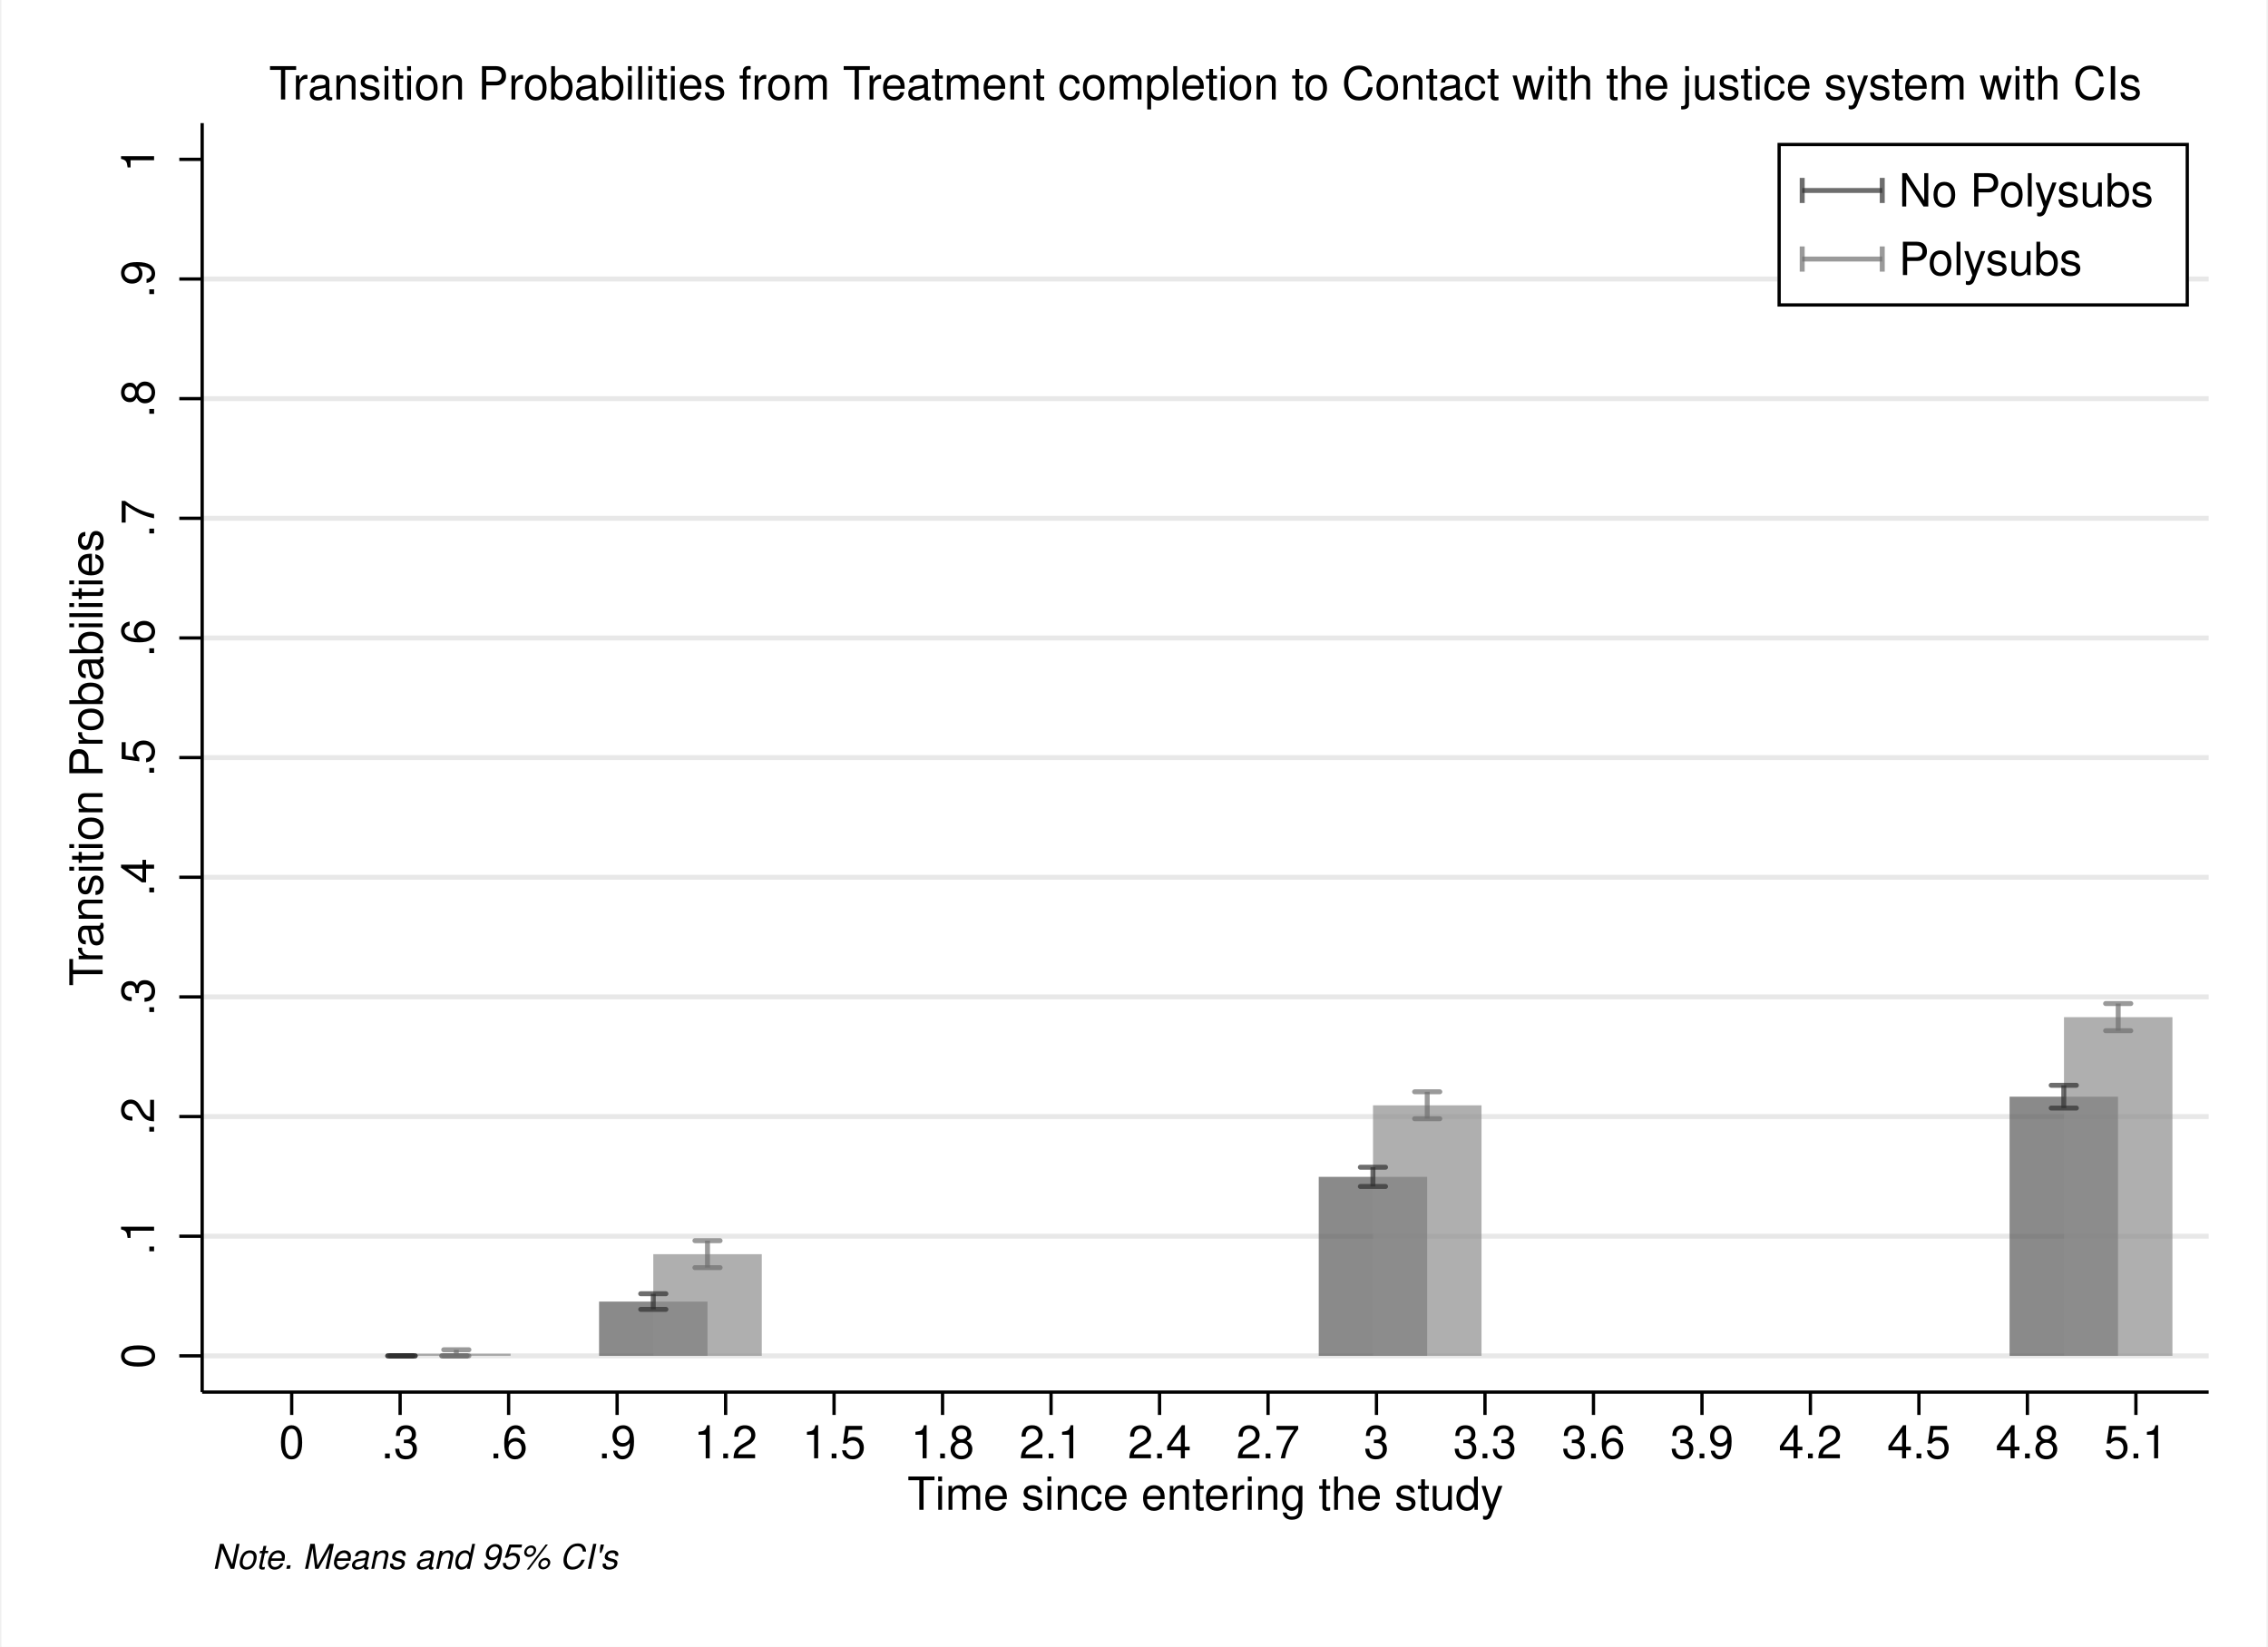
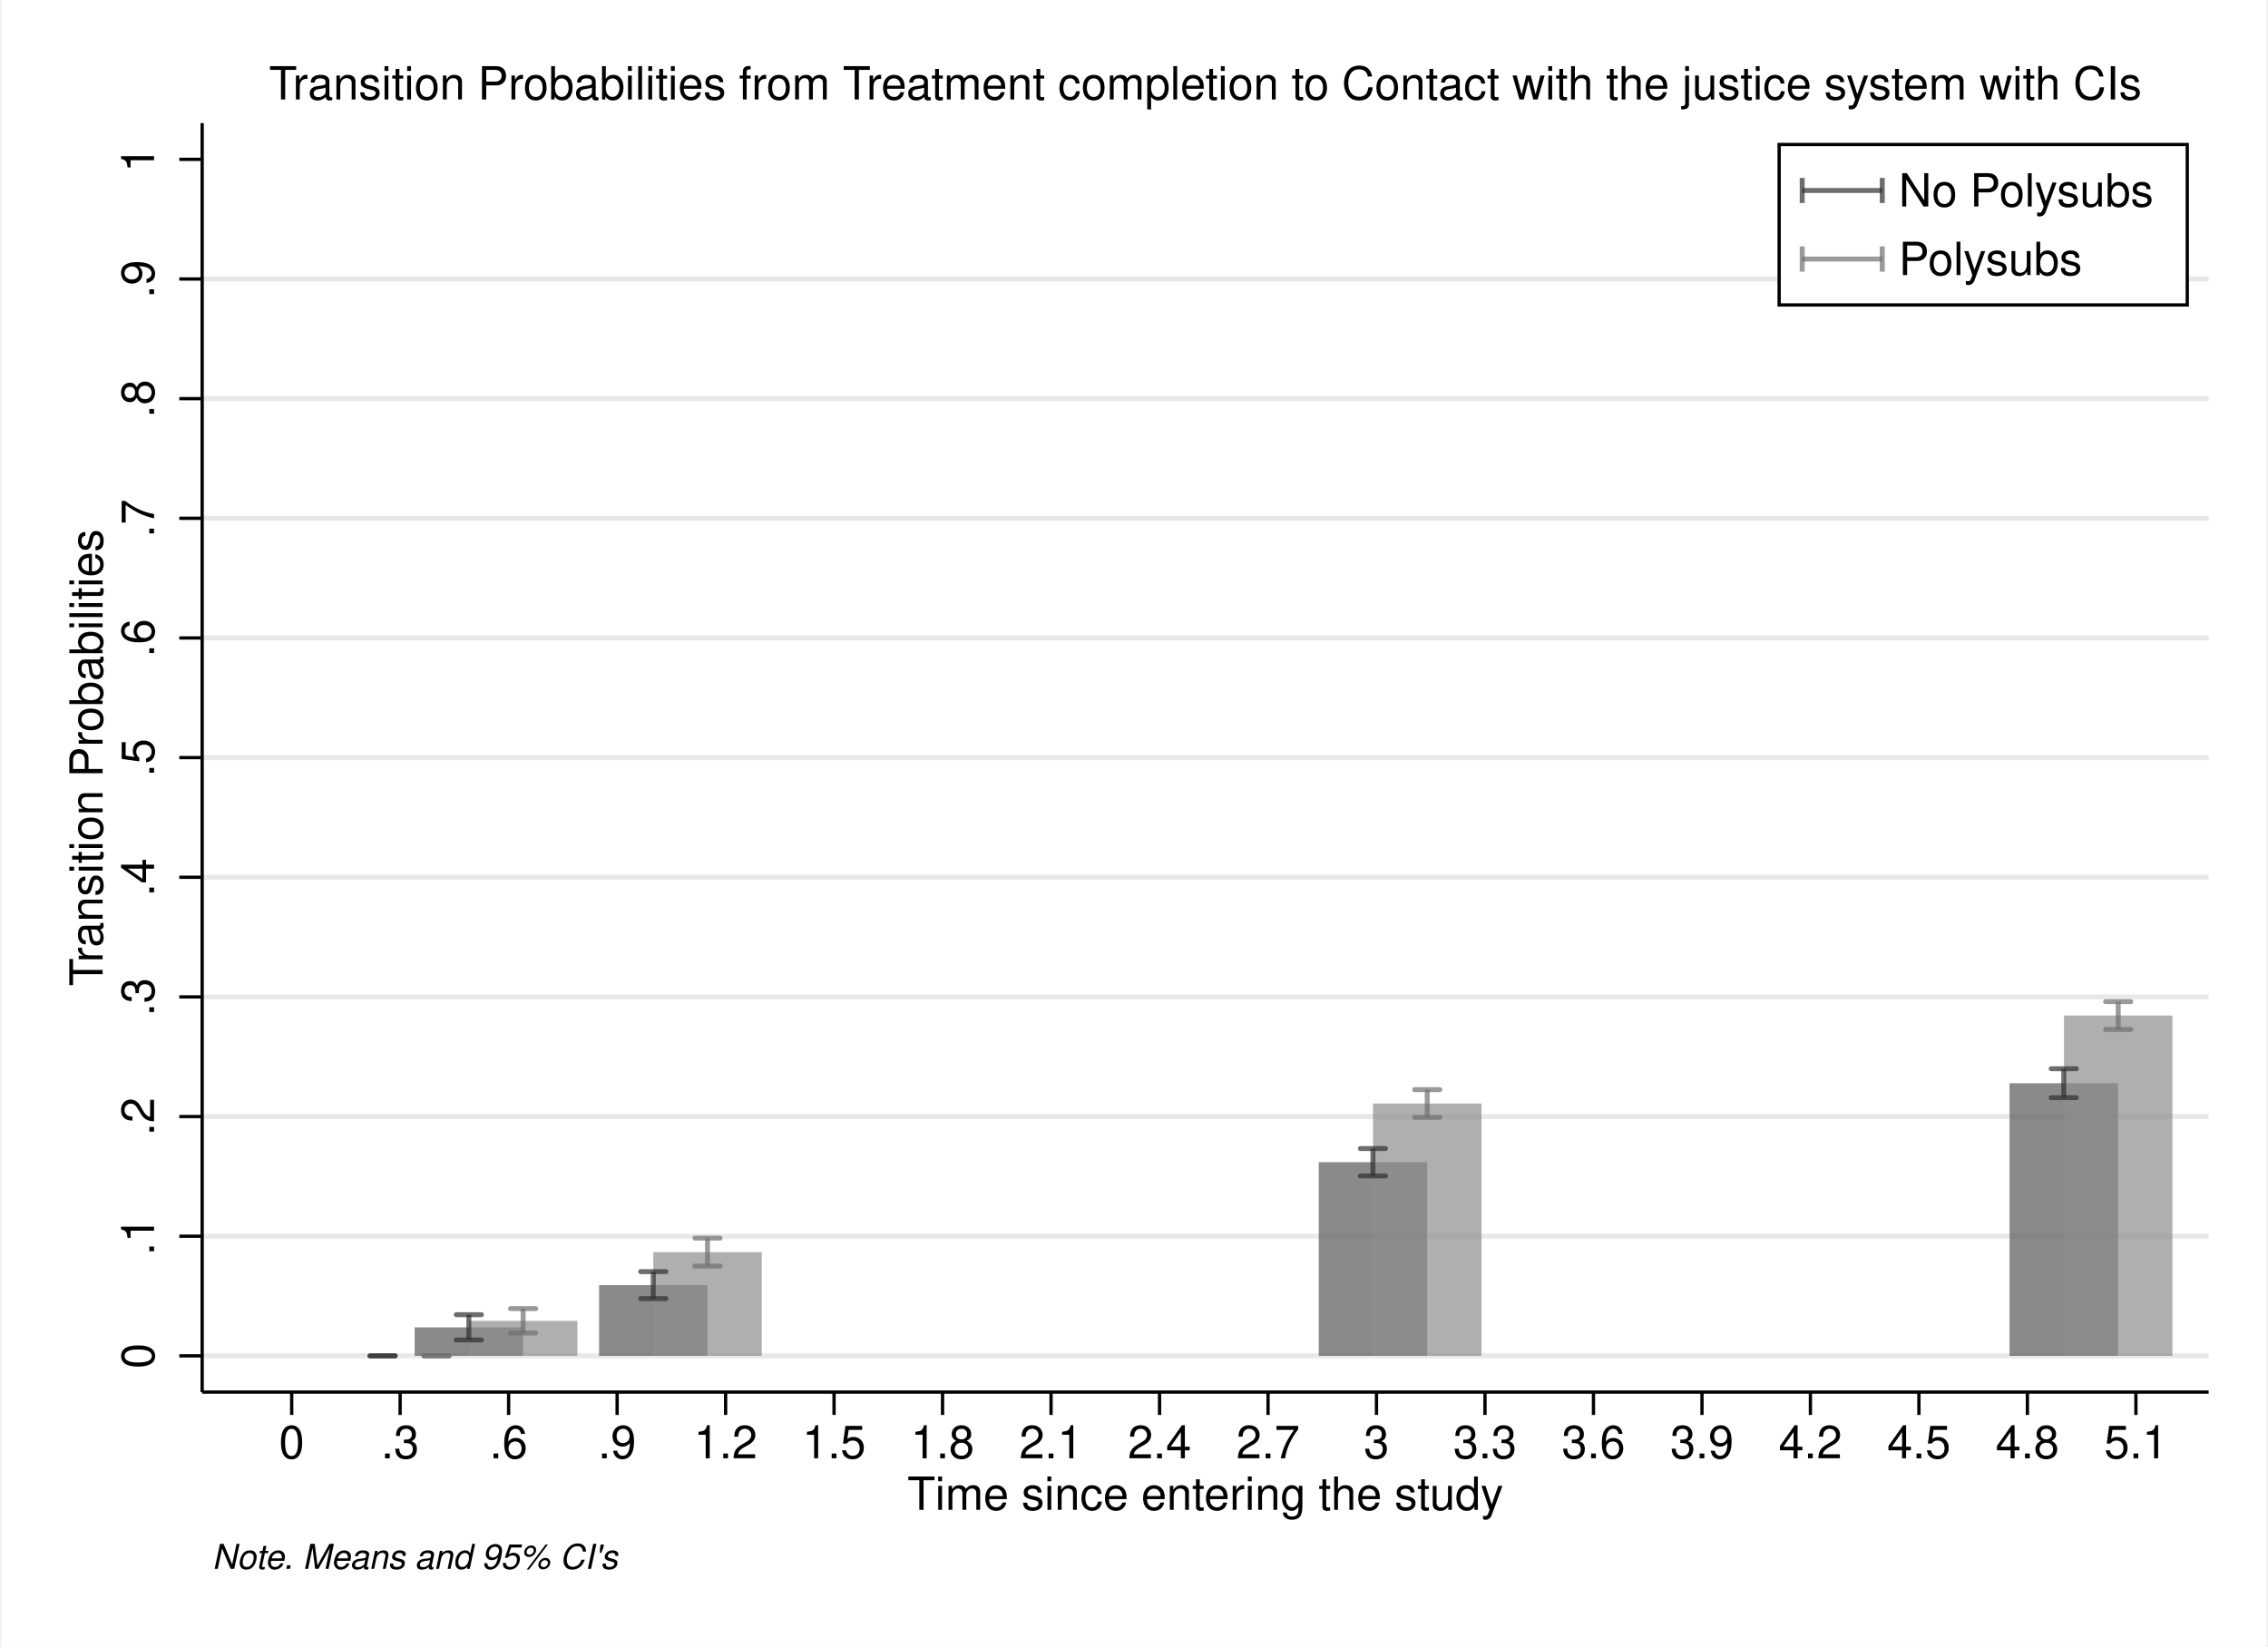
<svg xmlns="http://www.w3.org/2000/svg" version="1.1" width="3.58in" height="2.60in" viewBox="0 0 2574 1872">
  <rect x="0" y="0" width="2574" height="1872" style="fill:#F0F0F0;stroke:none" />
  <rect x="0.00" y="0.00" width="2573.92" height="1872.00" style="fill:#FFFFFF" />
  <rect x="1.87" y="1.87" width="2570.18" height="1868.26" style="fill:none;stroke:#FFFFFF;stroke-width:3.74" />
  <rect x="227.96" y="139.97" width="2280.40" height="1442.61" style="fill:#FFFFFF" />
  <rect x="229.83" y="141.84" width="2276.66" height="1438.87" style="fill:none;stroke:#FFFFFF;stroke-width:3.74" />
  <line x1="227.96" y1="1541.39" x2="2508.36" y2="1541.39" style="stroke:#E8E8E8;stroke-width:5.62" />
  <line x1="227.96" y1="1405.37" x2="2508.36" y2="1405.37" style="stroke:#E8E8E8;stroke-width:5.62" />
  <line x1="227.96" y1="1269.34" x2="2508.36" y2="1269.34" style="stroke:#E8E8E8;stroke-width:5.62" />
  <line x1="227.96" y1="1133.32" x2="2508.36" y2="1133.32" style="stroke:#E8E8E8;stroke-width:5.62" />
  <line x1="227.96" y1="997.30" x2="2508.36" y2="997.30" style="stroke:#E8E8E8;stroke-width:5.62" />
  <line x1="227.96" y1="861.27" x2="2508.36" y2="861.27" style="stroke:#E8E8E8;stroke-width:5.62" />
  <line x1="227.96" y1="725.25" x2="2508.36" y2="725.25" style="stroke:#E8E8E8;stroke-width:5.62" />
  <line x1="227.96" y1="589.22" x2="2508.36" y2="589.22" style="stroke:#E8E8E8;stroke-width:5.62" />
  <line x1="227.96" y1="453.20" x2="2508.36" y2="453.20" style="stroke:#E8E8E8;stroke-width:5.62" />
  <line x1="227.96" y1="317.17" x2="2508.36" y2="317.17" style="stroke:#E8E8E8;stroke-width:5.62" />
-   <rect x="679.05" y="1479.69" width="123.23" height="61.70" style="fill:#595959;fill-opacity:0.70" />
-   <rect x="680.93" y="1481.57" width="119.49" height="57.95" style="fill:none;stroke:#000000;stroke-opacity:0.00;stroke-width:3.74" />
-   <rect x="1496.94" y="1337.88" width="123.23" height="203.51" style="fill:#595959;fill-opacity:0.70" />
-   <rect x="1498.81" y="1339.75" width="119.49" height="199.77" style="fill:none;stroke:#000000;stroke-opacity:0.00;stroke-width:3.74" />
-   <rect x="2282.09" y="1246.74" width="123.23" height="294.65" style="fill:#595959;fill-opacity:0.70" />
-   <rect x="2283.96" y="1248.61" width="119.49" height="290.91" style="fill:none;stroke:#000000;stroke-opacity:0.00;stroke-width:3.74" />
-   <rect x="740.67" y="1425.80" width="123.31" height="115.59" style="fill:#8D8D8D;fill-opacity:0.70" />
-   <rect x="742.54" y="1427.67" width="119.57" height="111.85" style="fill:none;stroke:#707070;stroke-opacity:0.00;stroke-width:3.74" />
-   <rect x="1558.64" y="1256.55" width="123.31" height="284.84" style="fill:#8D8D8D;fill-opacity:0.70" />
-   <rect x="1560.51" y="1258.43" width="119.57" height="281.09" style="fill:none;stroke:#707070;stroke-opacity:0.00;stroke-width:3.74" />
-   <rect x="2343.95" y="1156.33" width="123.23" height="385.07" style="fill:#8D8D8D;fill-opacity:0.70" />
-   <rect x="2345.82" y="1158.20" width="119.49" height="381.32" style="fill:none;stroke:#707070;stroke-opacity:0.00;stroke-width:3.74" />
-   <rect x="455.20" y="1538.90" width="123.31" height="2.49" style="fill:#8D8D8D;fill-opacity:0.70" />
-   <rect x="457.07" y="1539.52" width="119.57" height="1.25" style="fill:none;stroke:#707070;stroke-opacity:0.00;stroke-width:3.74" />
-   <line x1="453.18" y1="1541.39" x2="453.18" y2="1541.39" style="stroke:#303030;stroke-opacity:0.70;stroke-width:5.62" />
-   <line x1="438.87" y1="1541.39" x2="467.50" y2="1541.39" stroke-linecap="round" style="stroke:#303030;stroke-opacity:0.70;stroke-width:5.62" />
-   <line x1="438.87" y1="1541.39" x2="467.50" y2="1541.39" stroke-linecap="round" style="stroke:#303030;stroke-opacity:0.70;stroke-width:5.62" />
-   <line x1="740.67" y1="1488.54" x2="740.67" y2="1470.77" style="stroke:#303030;stroke-opacity:0.70;stroke-width:5.62" />
-   <line x1="726.35" y1="1470.77" x2="754.99" y2="1470.77" stroke-linecap="round" style="stroke:#303030;stroke-opacity:0.70;stroke-width:5.62" />
-   <line x1="726.35" y1="1488.54" x2="754.99" y2="1488.54" stroke-linecap="round" style="stroke:#303030;stroke-opacity:0.70;stroke-width:5.62" />
-   <line x1="1558.56" y1="1348.82" x2="1558.56" y2="1326.94" style="stroke:#303030;stroke-opacity:0.70;stroke-width:5.62" />
-   <line x1="1544.24" y1="1326.94" x2="1572.87" y2="1326.94" stroke-linecap="round" style="stroke:#303030;stroke-opacity:0.70;stroke-width:5.62" />
-   <line x1="1544.24" y1="1348.82" x2="1572.87" y2="1348.82" stroke-linecap="round" style="stroke:#303030;stroke-opacity:0.70;stroke-width:5.62" />
-   <line x1="2343.71" y1="1259.69" x2="2343.71" y2="1233.79" style="stroke:#303030;stroke-opacity:0.70;stroke-width:5.62" />
-   <line x1="2329.39" y1="1233.79" x2="2358.03" y2="1233.79" stroke-linecap="round" style="stroke:#303030;stroke-opacity:0.70;stroke-width:5.62" />
-   <line x1="2329.39" y1="1259.69" x2="2358.03" y2="1259.69" stroke-linecap="round" style="stroke:#303030;stroke-opacity:0.70;stroke-width:5.62" />
-   <line x1="455.76" y1="1541.39" x2="455.76" y2="1541.39" style="stroke:#303030;stroke-opacity:0.70;stroke-width:5.62" />
-   <line x1="441.44" y1="1541.39" x2="470.08" y2="1541.39" stroke-linecap="round" style="stroke:#303030;stroke-opacity:0.70;stroke-width:5.62" />
-   <line x1="441.44" y1="1541.39" x2="470.08" y2="1541.39" stroke-linecap="round" style="stroke:#303030;stroke-opacity:0.70;stroke-width:5.62" />
-   <line x1="514.64" y1="1541.39" x2="514.64" y2="1541.39" style="stroke:#707070;stroke-opacity:0.70;stroke-width:5.62" />
-   <line x1="500.32" y1="1541.39" x2="528.96" y2="1541.39" stroke-linecap="round" style="stroke:#707070;stroke-opacity:0.70;stroke-width:5.62" />
-   <line x1="500.32" y1="1541.39" x2="528.96" y2="1541.39" stroke-linecap="round" style="stroke:#707070;stroke-opacity:0.70;stroke-width:5.62" />
-   <line x1="802.28" y1="1441.08" x2="802.28" y2="1410.44" style="stroke:#707070;stroke-opacity:0.70;stroke-width:5.62" />
-   <line x1="787.97" y1="1410.44" x2="816.60" y2="1410.44" stroke-linecap="round" style="stroke:#707070;stroke-opacity:0.70;stroke-width:5.62" />
-   <line x1="787.97" y1="1441.08" x2="816.60" y2="1441.08" stroke-linecap="round" style="stroke:#707070;stroke-opacity:0.70;stroke-width:5.62" />
-   <line x1="1620.25" y1="1271.84" x2="1620.25" y2="1241.19" style="stroke:#707070;stroke-opacity:0.70;stroke-width:5.62" />
-   <line x1="1605.93" y1="1241.19" x2="1634.57" y2="1241.19" stroke-linecap="round" style="stroke:#707070;stroke-opacity:0.70;stroke-width:5.62" />
-   <line x1="1605.93" y1="1271.84" x2="1634.57" y2="1271.84" stroke-linecap="round" style="stroke:#707070;stroke-opacity:0.70;stroke-width:5.62" />
-   <line x1="2405.56" y1="1171.77" x2="2405.56" y2="1140.88" style="stroke:#707070;stroke-opacity:0.70;stroke-width:5.62" />
-   <line x1="2391.25" y1="1140.88" x2="2419.88" y2="1140.88" stroke-linecap="round" style="stroke:#707070;stroke-opacity:0.70;stroke-width:5.62" />
-   <line x1="2391.25" y1="1171.77" x2="2419.88" y2="1171.77" stroke-linecap="round" style="stroke:#707070;stroke-opacity:0.70;stroke-width:5.62" />
-   <line x1="516.81" y1="1541.39" x2="516.81" y2="1534.47" style="stroke:#707070;stroke-opacity:0.70;stroke-width:5.62" />
-   <line x1="502.49" y1="1534.47" x2="531.13" y2="1534.47" stroke-linecap="round" style="stroke:#707070;stroke-opacity:0.70;stroke-width:5.62" />
-   <line x1="502.49" y1="1541.39" x2="531.13" y2="1541.39" stroke-linecap="round" style="stroke:#707070;stroke-opacity:0.70;stroke-width:5.62" />
+   <rect x="469.43" y="1508.97" width="123.31" height="32.42" style="fill:#595959;fill-opacity:0.70" />
+   <rect x="471.31" y="1510.85" width="119.57" height="28.67" style="fill:none;stroke:#000000;stroke-opacity:0.00;stroke-width:3.74" />
+   <rect x="679.05" y="1460.95" width="123.23" height="80.44" style="fill:#595959;fill-opacity:0.70" />
+   <rect x="680.93" y="1462.82" width="119.49" height="76.70" style="fill:none;stroke:#000000;stroke-opacity:0.00;stroke-width:3.74" />
+   <rect x="1496.94" y="1321.23" width="123.23" height="220.16" style="fill:#595959;fill-opacity:0.70" />
+   <rect x="1498.81" y="1323.10" width="119.49" height="216.42" style="fill:none;stroke:#000000;stroke-opacity:0.00;stroke-width:3.74" />
+   <rect x="2282.09" y="1231.46" width="123.23" height="309.94" style="fill:#595959;fill-opacity:0.70" />
+   <rect x="2283.96" y="1233.33" width="119.49" height="306.19" style="fill:none;stroke:#000000;stroke-opacity:0.00;stroke-width:3.74" />
+   <rect x="531.13" y="1501.57" width="123.31" height="39.82" style="fill:#8D8D8D;fill-opacity:0.70" />
+   <rect x="533.00" y="1503.45" width="119.57" height="36.07" style="fill:none;stroke:#707070;stroke-opacity:0.00;stroke-width:3.74" />
+   <rect x="740.67" y="1423.47" width="123.31" height="117.93" style="fill:#8D8D8D;fill-opacity:0.70" />
+   <rect x="742.54" y="1425.34" width="119.57" height="114.18" style="fill:none;stroke:#707070;stroke-opacity:0.00;stroke-width:3.74" />
+   <rect x="1558.64" y="1254.54" width="123.31" height="286.85" style="fill:#8D8D8D;fill-opacity:0.70" />
+   <rect x="1560.51" y="1256.41" width="119.57" height="283.11" style="fill:none;stroke:#707070;stroke-opacity:0.00;stroke-width:3.74" />
+   <rect x="2343.95" y="1154.48" width="123.23" height="386.92" style="fill:#8D8D8D;fill-opacity:0.70" />
+   <rect x="2345.82" y="1156.35" width="119.49" height="383.17" style="fill:none;stroke:#707070;stroke-opacity:0.00;stroke-width:3.74" />
+   <line x1="531.05" y1="1523.29" x2="531.05" y2="1494.58" style="stroke:#303030;stroke-opacity:0.70;stroke-width:5.62" />
+   <line x1="516.73" y1="1494.58" x2="545.37" y2="1494.58" stroke-linecap="round" style="stroke:#303030;stroke-opacity:0.70;stroke-width:5.62" />
+   <line x1="516.73" y1="1523.29" x2="545.37" y2="1523.29" stroke-linecap="round" style="stroke:#303030;stroke-opacity:0.70;stroke-width:5.62" />
+   <line x1="740.67" y1="1476.32" x2="740.67" y2="1445.67" style="stroke:#303030;stroke-opacity:0.70;stroke-width:5.62" />
+   <line x1="726.35" y1="1445.67" x2="754.99" y2="1445.67" stroke-linecap="round" style="stroke:#303030;stroke-opacity:0.70;stroke-width:5.62" />
+   <line x1="726.35" y1="1476.32" x2="754.99" y2="1476.32" stroke-linecap="round" style="stroke:#303030;stroke-opacity:0.70;stroke-width:5.62" />
+   <line x1="1558.56" y1="1336.83" x2="1558.56" y2="1305.70" style="stroke:#303030;stroke-opacity:0.70;stroke-width:5.62" />
+   <line x1="1544.24" y1="1305.70" x2="1572.87" y2="1305.70" stroke-linecap="round" style="stroke:#303030;stroke-opacity:0.70;stroke-width:5.62" />
+   <line x1="1544.24" y1="1336.83" x2="1572.87" y2="1336.83" stroke-linecap="round" style="stroke:#303030;stroke-opacity:0.70;stroke-width:5.62" />
+   <line x1="2343.71" y1="1247.87" x2="2343.71" y2="1214.97" style="stroke:#303030;stroke-opacity:0.70;stroke-width:5.62" />
+   <line x1="2329.39" y1="1214.97" x2="2358.03" y2="1214.97" stroke-linecap="round" style="stroke:#303030;stroke-opacity:0.70;stroke-width:5.62" />
+   <line x1="2329.39" y1="1247.87" x2="2358.03" y2="1247.87" stroke-linecap="round" style="stroke:#303030;stroke-opacity:0.70;stroke-width:5.62" />
+   <line x1="433.00" y1="1541.39" x2="433.00" y2="1541.39" style="stroke:#303030;stroke-opacity:0.70;stroke-width:5.62" />
+   <line x1="418.68" y1="1541.39" x2="447.31" y2="1541.39" stroke-linecap="round" style="stroke:#303030;stroke-opacity:0.70;stroke-width:5.62" />
+   <line x1="418.68" y1="1541.39" x2="447.31" y2="1541.39" stroke-linecap="round" style="stroke:#303030;stroke-opacity:0.70;stroke-width:5.62" />
+   <line x1="592.74" y1="1515.41" x2="592.74" y2="1487.66" style="stroke:#707070;stroke-opacity:0.70;stroke-width:5.62" />
+   <line x1="578.43" y1="1487.66" x2="607.06" y2="1487.66" stroke-linecap="round" style="stroke:#707070;stroke-opacity:0.70;stroke-width:5.62" />
+   <line x1="578.43" y1="1515.41" x2="607.06" y2="1515.41" stroke-linecap="round" style="stroke:#707070;stroke-opacity:0.70;stroke-width:5.62" />
+   <line x1="802.28" y1="1439.31" x2="802.28" y2="1407.54" style="stroke:#707070;stroke-opacity:0.70;stroke-width:5.62" />
+   <line x1="787.97" y1="1407.54" x2="816.60" y2="1407.54" stroke-linecap="round" style="stroke:#707070;stroke-opacity:0.70;stroke-width:5.62" />
+   <line x1="787.97" y1="1439.31" x2="816.60" y2="1439.31" stroke-linecap="round" style="stroke:#707070;stroke-opacity:0.70;stroke-width:5.62" />
+   <line x1="1620.25" y1="1270.31" x2="1620.25" y2="1238.78" style="stroke:#707070;stroke-opacity:0.70;stroke-width:5.62" />
+   <line x1="1605.93" y1="1238.78" x2="1634.57" y2="1238.78" stroke-linecap="round" style="stroke:#707070;stroke-opacity:0.70;stroke-width:5.62" />
+   <line x1="1605.93" y1="1270.31" x2="1634.57" y2="1270.31" stroke-linecap="round" style="stroke:#707070;stroke-opacity:0.70;stroke-width:5.62" />
+   <line x1="2405.56" y1="1170.32" x2="2405.56" y2="1138.71" style="stroke:#707070;stroke-opacity:0.70;stroke-width:5.62" />
+   <line x1="2391.25" y1="1138.71" x2="2419.88" y2="1138.71" stroke-linecap="round" style="stroke:#707070;stroke-opacity:0.70;stroke-width:5.62" />
+   <line x1="2391.25" y1="1170.32" x2="2419.88" y2="1170.32" stroke-linecap="round" style="stroke:#707070;stroke-opacity:0.70;stroke-width:5.62" />
+   <line x1="494.29" y1="1541.39" x2="494.29" y2="1541.39" style="stroke:#707070;stroke-opacity:0.70;stroke-width:5.62" />
+   <line x1="479.97" y1="1541.39" x2="508.61" y2="1541.39" stroke-linecap="round" style="stroke:#707070;stroke-opacity:0.70;stroke-width:5.62" />
+   <line x1="479.97" y1="1541.39" x2="508.61" y2="1541.39" stroke-linecap="round" style="stroke:#707070;stroke-opacity:0.70;stroke-width:5.62" />
  <line x1="227.96" y1="1582.58" x2="227.96" y2="139.97" style="stroke:#000000;stroke-width:3.74" />
  <line x1="227.96" y1="1541.39" x2="201.98" y2="1541.39" style="stroke:#000000;stroke-width:3.74" />
  <text x="173.32" y="1541.39" style="font-family:'Helvetica';font-size:51.96px;fill:#000000" transform="rotate(-90 173.32,1541.39)" text-anchor="middle">0</text>
  <line x1="227.96" y1="1405.37" x2="201.98" y2="1405.37" style="stroke:#000000;stroke-width:3.74" />
  <text x="173.32" y="1405.37" style="font-family:'Helvetica';font-size:51.96px;fill:#000000" transform="rotate(-90 173.32,1405.37)" text-anchor="middle">.1</text>
  <line x1="227.96" y1="1269.34" x2="201.98" y2="1269.34" style="stroke:#000000;stroke-width:3.74" />
  <text x="173.32" y="1269.34" style="font-family:'Helvetica';font-size:51.96px;fill:#000000" transform="rotate(-90 173.32,1269.34)" text-anchor="middle">.2</text>
  <line x1="227.96" y1="1133.32" x2="201.98" y2="1133.32" style="stroke:#000000;stroke-width:3.74" />
  <text x="173.32" y="1133.32" style="font-family:'Helvetica';font-size:51.96px;fill:#000000" transform="rotate(-90 173.32,1133.32)" text-anchor="middle">.3</text>
  <line x1="227.96" y1="997.30" x2="201.98" y2="997.30" style="stroke:#000000;stroke-width:3.74" />
  <text x="173.32" y="997.30" style="font-family:'Helvetica';font-size:51.96px;fill:#000000" transform="rotate(-90 173.32,997.30)" text-anchor="middle">.4</text>
  <line x1="227.96" y1="861.27" x2="201.98" y2="861.27" style="stroke:#000000;stroke-width:3.74" />
  <text x="173.32" y="861.27" style="font-family:'Helvetica';font-size:51.96px;fill:#000000" transform="rotate(-90 173.32,861.27)" text-anchor="middle">.5</text>
  <line x1="227.96" y1="725.25" x2="201.98" y2="725.25" style="stroke:#000000;stroke-width:3.74" />
  <text x="173.32" y="725.25" style="font-family:'Helvetica';font-size:51.96px;fill:#000000" transform="rotate(-90 173.32,725.25)" text-anchor="middle">.6</text>
  <line x1="227.96" y1="589.22" x2="201.98" y2="589.22" style="stroke:#000000;stroke-width:3.74" />
  <text x="173.32" y="589.22" style="font-family:'Helvetica';font-size:51.96px;fill:#000000" transform="rotate(-90 173.32,589.22)" text-anchor="middle">.7</text>
  <line x1="227.96" y1="453.20" x2="201.98" y2="453.20" style="stroke:#000000;stroke-width:3.74" />
  <text x="173.32" y="453.20" style="font-family:'Helvetica';font-size:51.96px;fill:#000000" transform="rotate(-90 173.32,453.20)" text-anchor="middle">.8</text>
  <line x1="227.96" y1="317.17" x2="201.98" y2="317.17" style="stroke:#000000;stroke-width:3.74" />
  <text x="173.32" y="317.17" style="font-family:'Helvetica';font-size:51.96px;fill:#000000" transform="rotate(-90 173.32,317.17)" text-anchor="middle">.9</text>
  <line x1="227.96" y1="181.15" x2="201.98" y2="181.15" style="stroke:#000000;stroke-width:3.74" />
  <text x="173.32" y="181.15" style="font-family:'Helvetica';font-size:51.96px;fill:#000000" transform="rotate(-90 173.32,181.15)" text-anchor="middle">1</text>
  <text x="114.84" y="861.27" style="font-family:'Helvetica';font-size:51.96px;fill:#000000" transform="rotate(-90 114.84,861.27)" text-anchor="middle">Transition Probabilities</text>
  <line x1="227.96" y1="1582.58" x2="2508.36" y2="1582.58" style="stroke:#000000;stroke-width:3.74" />
  <line x1="329.71" y1="1582.58" x2="329.71" y2="1608.56" style="stroke:#000000;stroke-width:3.74" />
  <text x="329.71" y="1657.84" style="font-family:'Helvetica';font-size:51.96px;fill:#000000" text-anchor="middle">0</text>
  <line x1="452.94" y1="1582.58" x2="452.94" y2="1608.56" style="stroke:#000000;stroke-width:3.74" />
  <text x="452.94" y="1657.84" style="font-family:'Helvetica';font-size:51.96px;fill:#000000" text-anchor="middle">.3</text>
  <line x1="576.25" y1="1582.58" x2="576.25" y2="1608.56" style="stroke:#000000;stroke-width:3.74" />
  <text x="576.25" y="1657.84" style="font-family:'Helvetica';font-size:51.96px;fill:#000000" text-anchor="middle">.6</text>
  <line x1="699.56" y1="1582.58" x2="699.56" y2="1608.56" style="stroke:#000000;stroke-width:3.74" />
  <text x="699.56" y="1657.84" style="font-family:'Helvetica';font-size:51.96px;fill:#000000" text-anchor="middle">.9</text>
  <line x1="822.88" y1="1582.58" x2="822.88" y2="1608.56" style="stroke:#000000;stroke-width:3.74" />
  <text x="822.88" y="1657.84" style="font-family:'Helvetica';font-size:51.96px;fill:#000000" text-anchor="middle">1.2</text>
  <line x1="946.11" y1="1582.58" x2="946.11" y2="1608.56" style="stroke:#000000;stroke-width:3.74" />
  <text x="946.11" y="1657.84" style="font-family:'Helvetica';font-size:51.96px;fill:#000000" text-anchor="middle">1.5</text>
  <line x1="1069.42" y1="1582.58" x2="1069.42" y2="1608.56" style="stroke:#000000;stroke-width:3.74" />
  <text x="1069.42" y="1657.84" style="font-family:'Helvetica';font-size:51.96px;fill:#000000" text-anchor="middle">1.8</text>
  <line x1="1192.73" y1="1582.58" x2="1192.73" y2="1608.56" style="stroke:#000000;stroke-width:3.74" />
  <text x="1192.73" y="1657.84" style="font-family:'Helvetica';font-size:51.96px;fill:#000000" text-anchor="middle">2.1</text>
  <line x1="1316.04" y1="1582.58" x2="1316.04" y2="1608.56" style="stroke:#000000;stroke-width:3.74" />
  <text x="1316.04" y="1657.84" style="font-family:'Helvetica';font-size:51.96px;fill:#000000" text-anchor="middle">2.4</text>
  <line x1="1439.35" y1="1582.58" x2="1439.35" y2="1608.56" style="stroke:#000000;stroke-width:3.74" />
  <text x="1439.35" y="1657.84" style="font-family:'Helvetica';font-size:51.96px;fill:#000000" text-anchor="middle">2.7</text>
  <line x1="1562.58" y1="1582.58" x2="1562.58" y2="1608.56" style="stroke:#000000;stroke-width:3.74" />
  <text x="1562.58" y="1657.84" style="font-family:'Helvetica';font-size:51.96px;fill:#000000" text-anchor="middle">3</text>
  <line x1="1685.89" y1="1582.58" x2="1685.89" y2="1608.56" style="stroke:#000000;stroke-width:3.74" />
  <text x="1685.89" y="1657.84" style="font-family:'Helvetica';font-size:51.96px;fill:#000000" text-anchor="middle">3.3</text>
  <line x1="1809.20" y1="1582.58" x2="1809.20" y2="1608.56" style="stroke:#000000;stroke-width:3.74" />
  <text x="1809.20" y="1657.84" style="font-family:'Helvetica';font-size:51.96px;fill:#000000" text-anchor="middle">3.6</text>
  <line x1="1932.51" y1="1582.58" x2="1932.51" y2="1608.56" style="stroke:#000000;stroke-width:3.74" />
  <text x="1932.51" y="1657.84" style="font-family:'Helvetica';font-size:51.96px;fill:#000000" text-anchor="middle">3.9</text>
  <line x1="2055.74" y1="1582.58" x2="2055.74" y2="1608.56" style="stroke:#000000;stroke-width:3.74" />
  <text x="2055.74" y="1657.84" style="font-family:'Helvetica';font-size:51.96px;fill:#000000" text-anchor="middle">4.2</text>
  <line x1="2179.05" y1="1582.58" x2="2179.05" y2="1608.56" style="stroke:#000000;stroke-width:3.74" />
  <text x="2179.05" y="1657.84" style="font-family:'Helvetica';font-size:51.96px;fill:#000000" text-anchor="middle">4.5</text>
  <line x1="2302.36" y1="1582.58" x2="2302.36" y2="1608.56" style="stroke:#000000;stroke-width:3.74" />
  <text x="2302.36" y="1657.84" style="font-family:'Helvetica';font-size:51.96px;fill:#000000" text-anchor="middle">4.8</text>
  <line x1="2425.67" y1="1582.58" x2="2425.67" y2="1608.56" style="stroke:#000000;stroke-width:3.74" />
  <text x="2425.67" y="1657.84" style="font-family:'Helvetica';font-size:51.96px;fill:#000000" text-anchor="middle">5.1</text>
  <text x="1368.16" y="1716.40" style="font-family:'Helvetica';font-size:51.96px;fill:#000000" text-anchor="middle">Time since entering the study</text>
  <rect x="2018.34" y="162.41" width="467.58" height="186.14" style="fill:#FFFFFF" />
  <rect x="2020.21" y="164.28" width="463.84" height="182.39" style="fill:none;stroke:#000000;stroke-width:3.74" />
  <line x1="2046.41" y1="216.54" x2="2137.39" y2="216.54" style="stroke:#303030;stroke-opacity:0.70;stroke-width:5.62" />
  <line x1="2046.41" y1="230.78" x2="2046.41" y2="202.23" style="stroke:#303030;stroke-opacity:0.70;stroke-width:5.62" />
  <line x1="2137.39" y1="230.78" x2="2137.39" y2="202.23" style="stroke:#303030;stroke-opacity:0.70;stroke-width:5.62" />
  <line x1="2046.41" y1="294.49" x2="2137.39" y2="294.49" style="stroke:#707070;stroke-opacity:0.70;stroke-width:5.62" />
  <line x1="2046.41" y1="308.81" x2="2046.41" y2="280.17" style="stroke:#707070;stroke-opacity:0.70;stroke-width:5.62" />
  <line x1="2137.39" y1="308.81" x2="2137.39" y2="280.17" style="stroke:#707070;stroke-opacity:0.70;stroke-width:5.62" />
  <text x="2156.13" y="234.75" style="font-family:'Helvetica';font-size:51.96px;fill:#000000">No Polysubs</text>
  <text x="2156.13" y="312.70" style="font-family:'Helvetica';font-size:51.96px;fill:#000000">Polysubs</text>
  <text x="239.22" y="1783.52" style="font-family:'Helvetica';font-style:italic;font-size:39.01px;fill:#000000">Note. Means and 95% CI's</text>
  <text x="1368.16" y="113.07" style="font-family:'Helvetica';font-size:51.96px;fill:#000000" text-anchor="middle">Transition Probabilities from Treatment completion to Contact with the justice system with CIs</text>
</svg>
